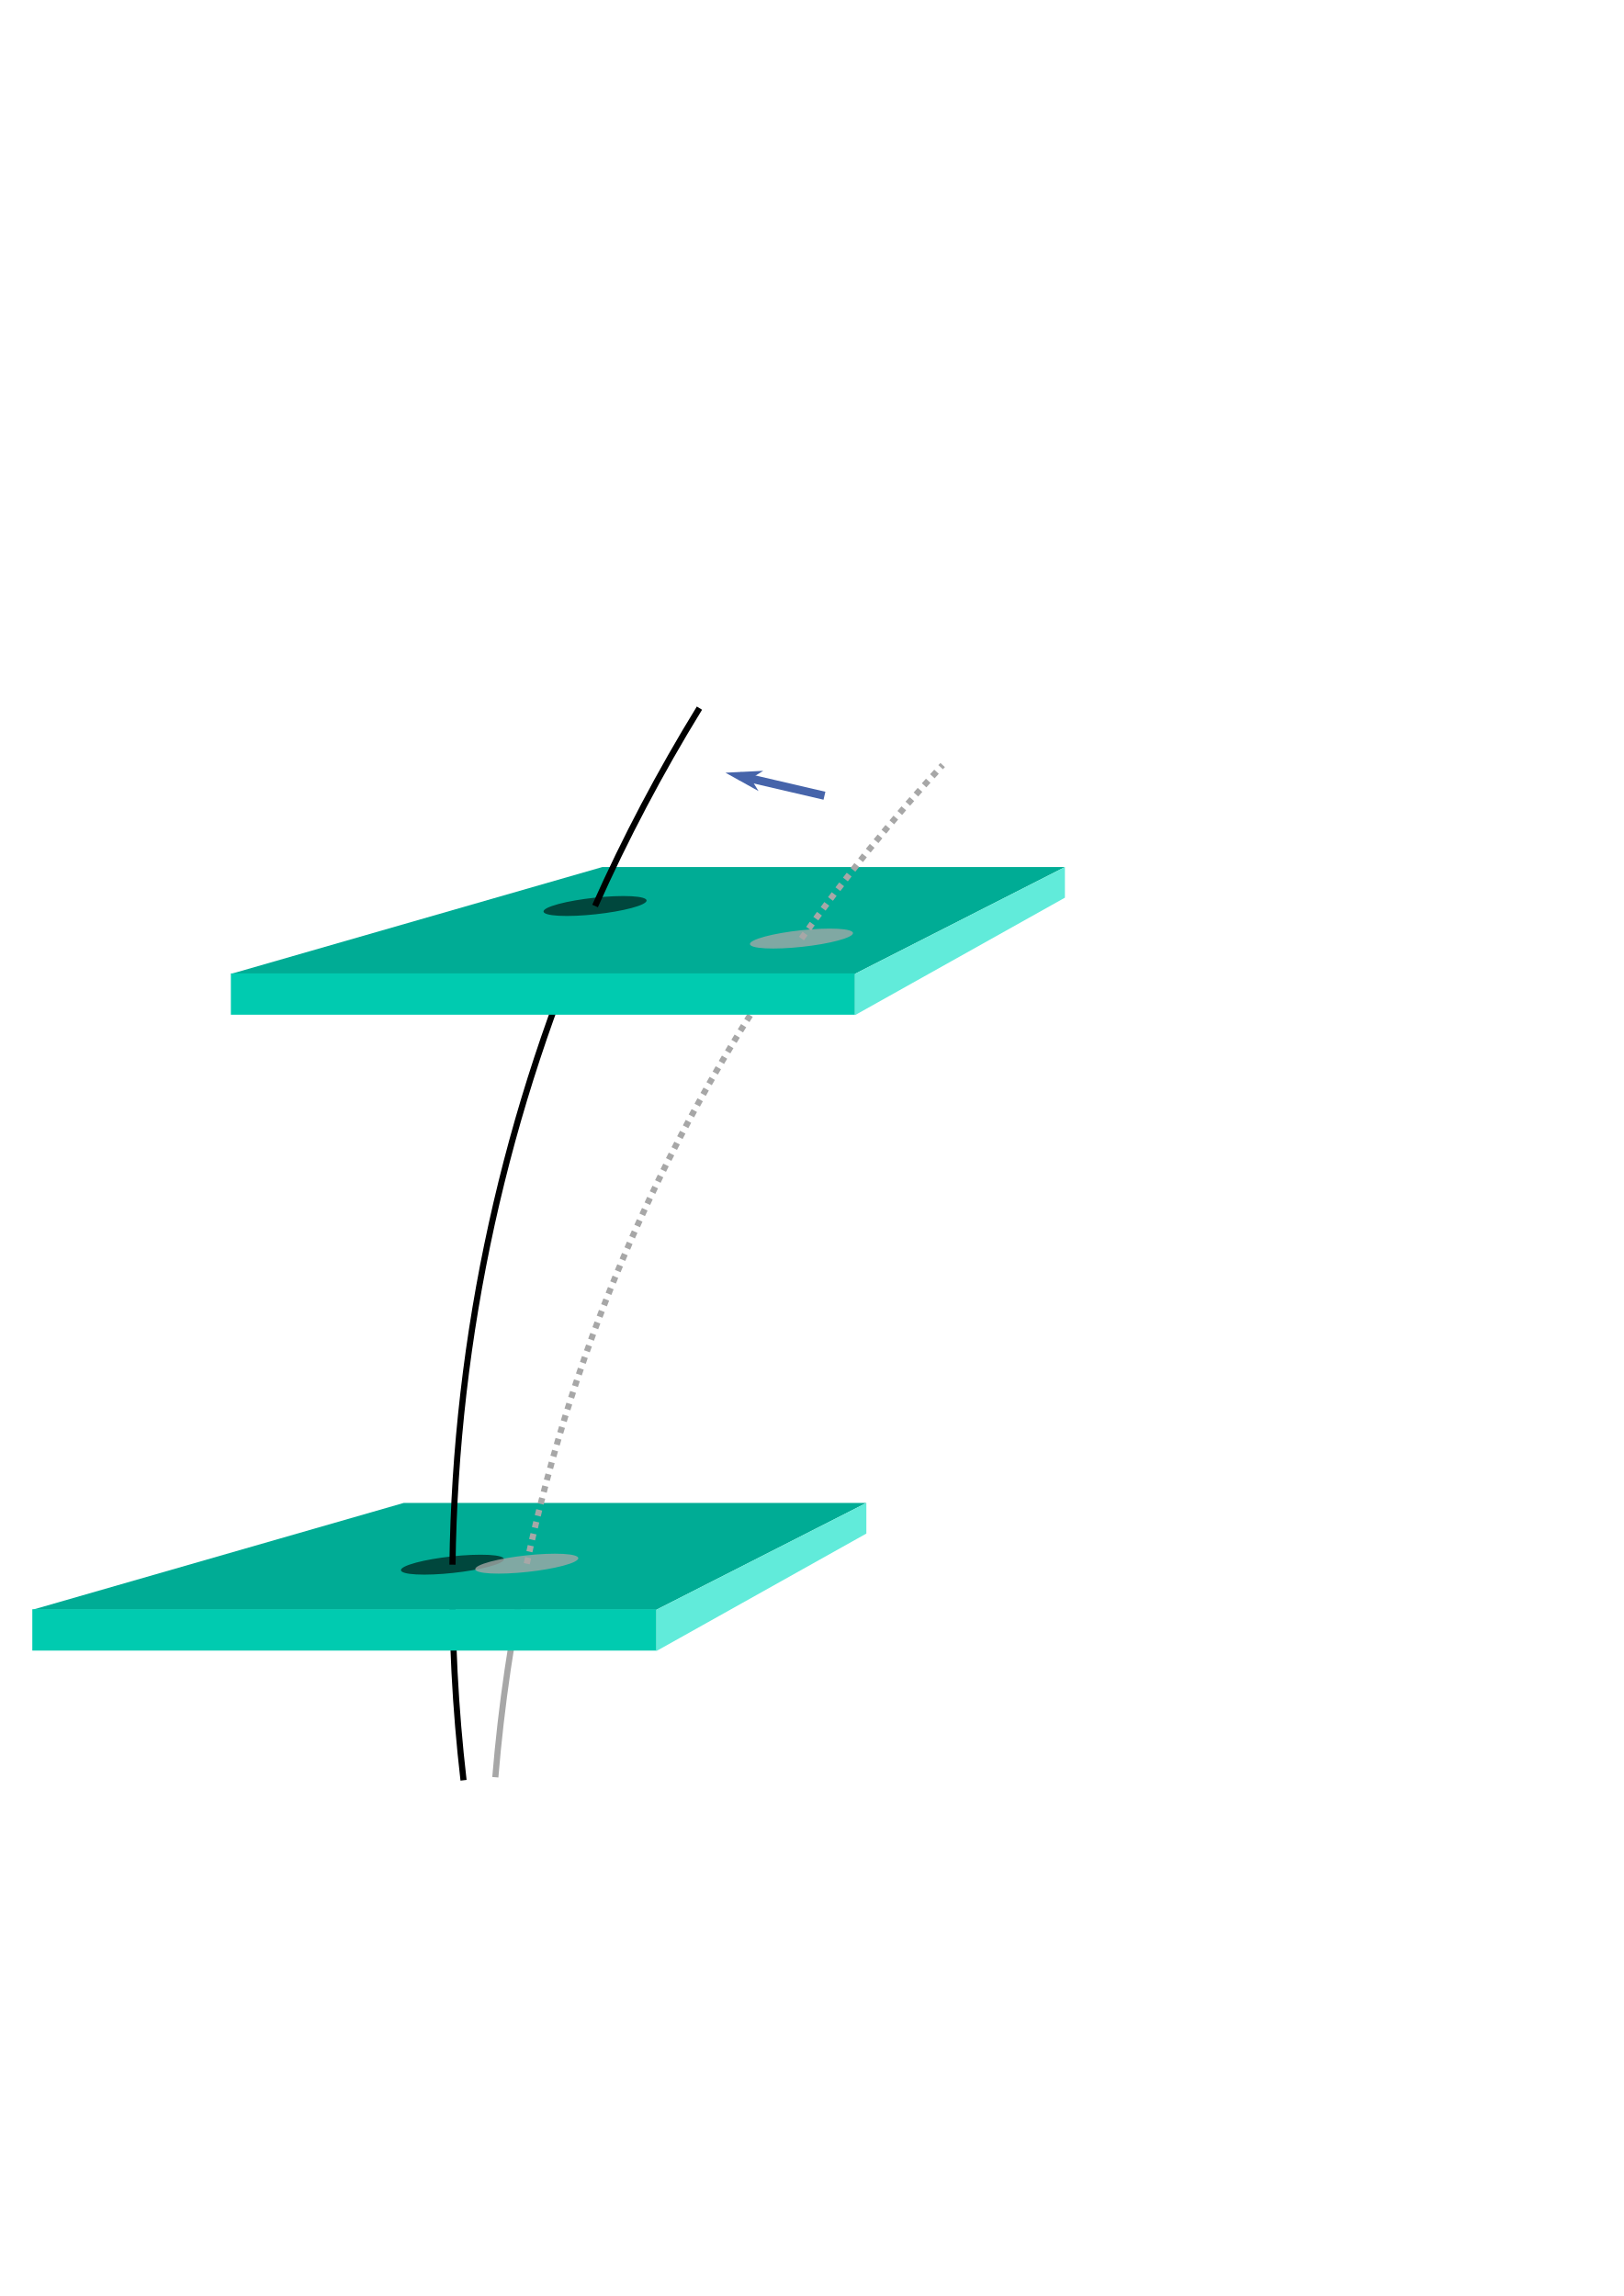
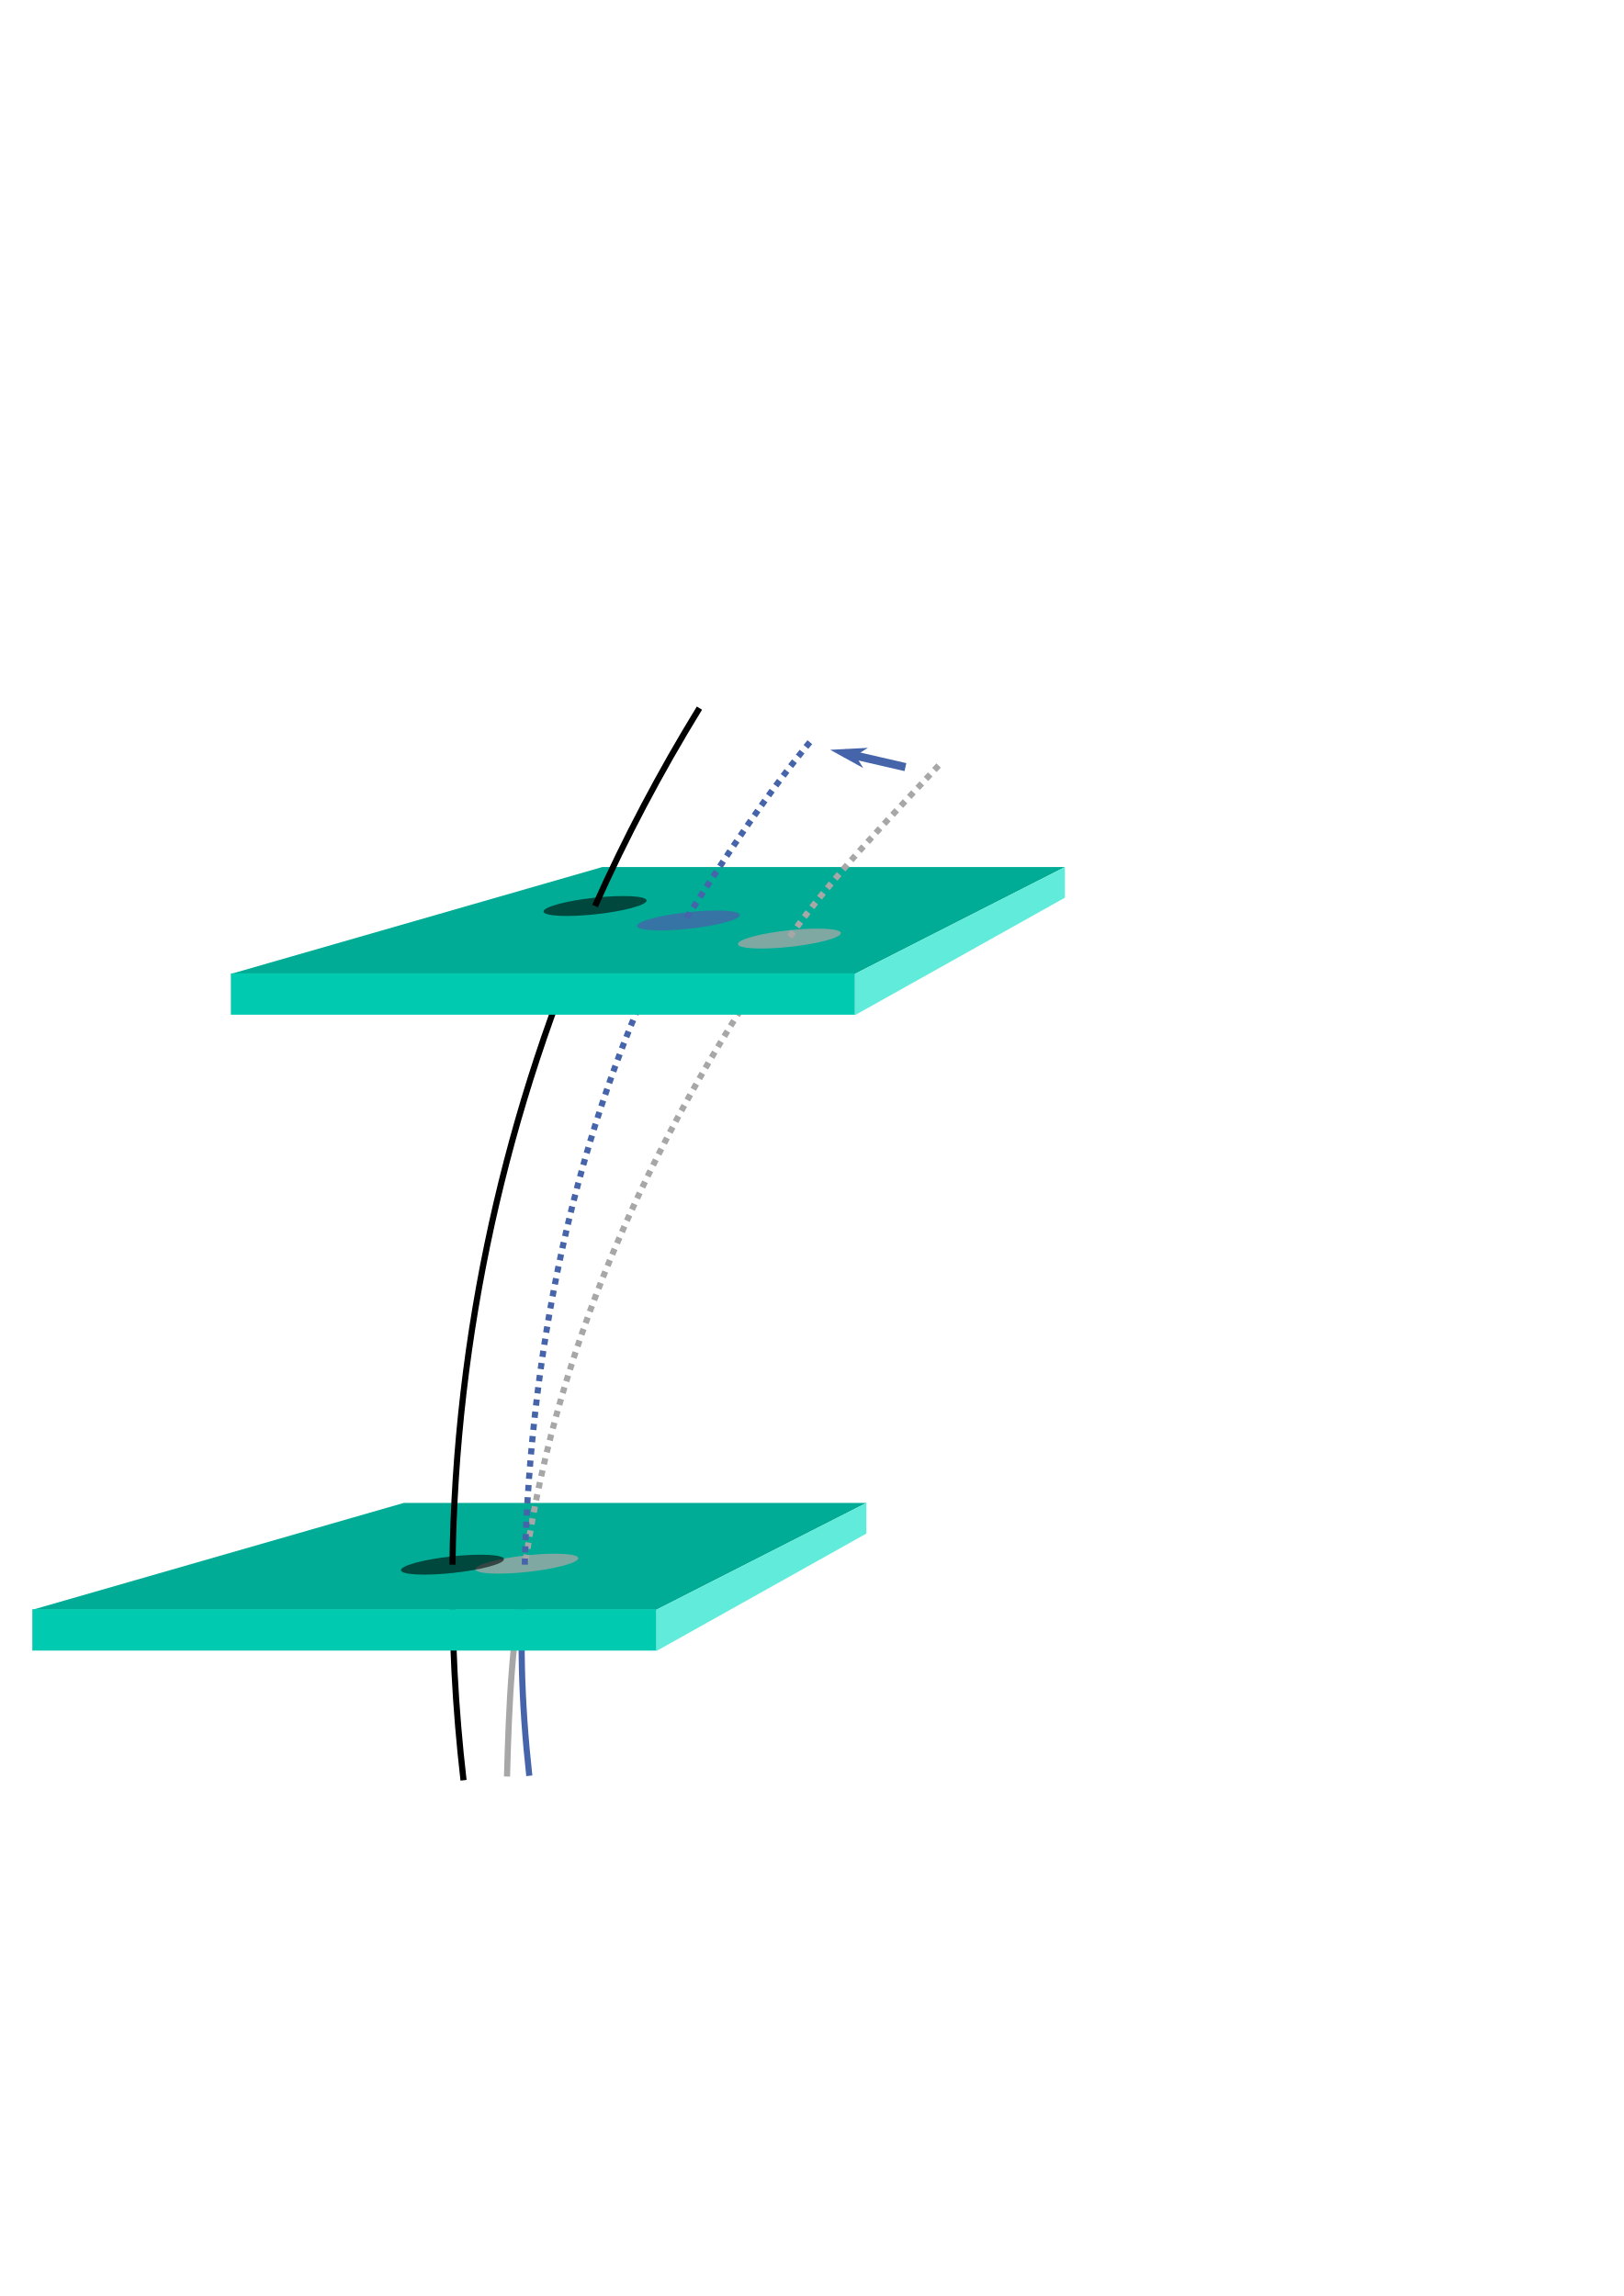
<svg xmlns="http://www.w3.org/2000/svg" width="210mm" height="297mm" id="svg3948" version="1.1">
  <defs id="defs3950">
    <marker style="overflow:visible;" id="Arrow1Send" refX="0.0" refY="0.0" orient="auto">
      <path transform="scale(0.2) rotate(180) translate(6,0)" style="fill-rule:evenodd;stroke:#000000;stroke-width:1.0pt;" d="M 0.0,0.0 L 5.0,-5.0 L -12.5,0.0 L 5.0,5.0 L 0.0,0.0 z " id="path4775" />
    </marker>
    <marker style="overflow:visible;" id="Arrow1Mend" refX="0.0" refY="0.0" orient="auto">
      <path transform="scale(0.4) rotate(180) translate(10,0)" style="fill-rule:evenodd;stroke:#000000;stroke-width:1.0pt;" d="M 0.0,0.0 L 5.0,-5.0 L -12.5,0.0 L 5.0,5.0 L 0.0,0.0 z " id="path4769" />
    </marker>
    <marker style="overflow:visible;" id="Arrow1Lend" refX="0.0" refY="0.0" orient="auto">
      <path transform="scale(0.8) rotate(180) translate(12.5,0)" style="fill-rule:evenodd;stroke:#000000;stroke-width:1.0pt;" d="M 0.0,0.0 L 5.0,-5.0 L -12.5,0.0 L 5.0,5.0 L 0.0,0.0 z " id="path4763" />
    </marker>
    <marker style="overflow:visible;" id="Arrow1Sendc" refX="0.0" refY="0.0" orient="auto">
      <path transform="scale(0.2) rotate(180) translate(6,0)" style="stroke:#4664aa;stroke-width:1.0pt;fill:#4664aa;fill-rule:evenodd" d="M 0.0,0.0 L 5.0,-5.0 L -12.5,0.0 L 5.0,5.0 L 0.0,0.0 z " id="path5783" />
    </marker>
  </defs>
  <g id="layer1">
-     <path id="path4745" d="m 242.123,868.899 c 2.904,-35.255 8.058,-70.125 15.38,-104.421" style="fill:none;stroke:#a7a7a7;stroke-width:3;stroke-opacity:1" />
+     <path style="fill:none;stroke:#4664aa;stroke-width:3;stroke-opacity:1" d="m 258.735,868.185 c -3.882,-35.255 -5.079,-71.092 -2.043,-104.316" id="path3103" />
+     <path id="path4745" d="m 247.842,868.542 c 0.94,-35.612 2.339,-69.768 9.66,-104.064" style="fill:none;stroke:#a7a7a7;stroke-width:3;stroke-opacity:1" />
    <path id="path4715" style="fill:none;stroke:#000000;stroke-opacity:1;stroke-width:1.089" d="m 549.489,758.477 c -1.477,-12.753 -2.126,-25.53 -1.962,-38.257" transform="matrix(2.75531,0,0,2.75531,-1287.427,-1219.465)" />
    <g transform="translate(-36.06621,-0.2516886)" id="g4720">
      <path id="path4093" style="fill:#00ac95;fill-opacity:1;fill-rule:evenodd;stroke:none" d="m 51.862,787.282 305.011,0 102.686,-52.246 -226.137,0 z" />
      <path id="path4095" style="fill:#61ebda;fill-opacity:1;fill-rule:evenodd;stroke:none" d="m 356.873,787.282 0,20.199 102.686,-57.47 0,-14.976 z" />
      <path id="path4097" style="fill:#00cbb0;fill-opacity:1;fill-rule:evenodd;stroke:none" d="m 51.862,787.029 305.011,0 0,20.199 -305.011,0 z" />
    </g>
+     <path id="path5766" d="m 236.43,764.478 c -7.624,2.691 -4.37,4.872 7.268,4.872 11.638,0 27.253,-2.181 34.877,-4.872 7.624,-2.691 4.37,-4.872 -7.268,-4.872 -11.638,0 -27.253,2.181 -34.877,4.872 0,0 0,0 0,0" style="fill:#a7a7a7;fill-opacity:0.765;stroke:none" />
+     <path id="path4750" d="M 256.967,763.05 C 272.915,652.854 322.161,549.264 386.24,457.255" style="fill:none;stroke:#a7a7a7;stroke-width:3;stroke-miterlimit:4;stroke-opacity:1;stroke-dasharray:3, 3;stroke-dashoffset:0" />
+     <path style="fill:#000000;fill-opacity:0.588;stroke:none" d="m 200.107,764.967 c -7.624,2.691 -4.37,4.872 7.268,4.872 11.638,0 27.253,-2.181 34.877,-4.872 7.624,-2.691 4.37,-4.872 -7.268,-4.872 -11.638,0 -27.253,2.181 -34.877,4.872 0,0 0,0 0,0" id="path5026-7" />
+     <path style="fill:none;stroke:#4664aa;stroke-width:3;stroke-miterlimit:4;stroke-opacity:1;stroke-dasharray:3, 3;stroke-dashoffset:0" d="m 256.522,764.958 c 2.797,-112.008 26.94,-222.519 77.031,-317.967" id="path3099" />
    <path transform="matrix(2.75531,0,0,2.75531,-1287.427,-1219.465)" d="m 547.527,720.221 c 0.523,-40.759 9.376,-81.005 26.023,-118.325" style="fill:none;stroke:#000000;stroke-opacity:1;stroke-width:1.089" id="path4642" />
-     <path id="path4750" d="M 257.503,764.478 C 280.951,654.64 326.625,550.692 391.775,458.862" style="fill:none;stroke:#a7a7a7;stroke-width:3;stroke-opacity:1;stroke-miterlimit:4;stroke-dasharray:3,3;stroke-dashoffset:0" />
    <g transform="translate(60.98913,-311.1327)" id="g4725">
      <path d="m 51.862,787.282 305.011,0 102.686,-52.246 -226.137,0 z" style="fill:#00ac95;fill-opacity:1;fill-rule:evenodd;stroke:none" id="path4727" />
      <path d="m 356.873,787.282 0,20.199 102.686,-57.47 0,-14.976 z" style="fill:#61ebda;fill-opacity:1;fill-rule:evenodd;stroke:none" id="path4729" />
      <path d="m 51.862,787.029 305.011,0 0,20.199 -305.011,0 z" style="fill:#00cbb0;fill-opacity:1;fill-rule:evenodd;stroke:none" id="path4731" />
    </g>
    <path id="path4733" style="fill:none;stroke:#000000;stroke-width:3;stroke-opacity:1" d="m 290.881,442.946 c 14.791,-33.16 31.815,-65.481 51.023,-96.741" />
-     <path id="path4752" d="m 391.775,458.862 c 21.009,-29.613 44.044,-57.966 69.011,-84.85" style="fill:none;stroke:#a7a7a7;stroke-width:3;stroke-opacity:1;stroke-miterlimit:4;stroke-dasharray:3,3;stroke-dashoffset:0" />
-     <path id="path4754" d="M 403.009,389.036 C 361.581,379.393 361.581,379.393 361.581,379.393" style="stroke-linejoin:miter;marker-end:url(#Arrow1Sendc);stroke-opacity:1;stroke:#4664aa;stroke-linecap:butt;stroke-width:4;fill:none" />
-     <path style="fill:#000000;fill-opacity:0.588;stroke:none" d="m 200.107,764.967 c -7.624,2.691 -4.37,4.872 7.268,4.872 11.638,0 27.253,-2.181 34.877,-4.872 7.624,-2.691 4.37,-4.872 -7.268,-4.872 -11.638,0 -27.253,2.181 -34.877,4.872 0,0 0,0 0,0" id="path5026-7" />
+     <path id="path4752" d="m 386.061,457.969 c 21.009,-29.613 48.33,-57.43 73.297,-84.315" style="fill:none;stroke:#a7a7a7;stroke-width:3;stroke-miterlimit:4;stroke-opacity:1;stroke-dasharray:3, 3;stroke-dashoffset:0" />
+     <path id="path4754" d="m 442.59,375.047 -29.812,-6.865" style="fill:none;stroke:#4664aa;stroke-width:4;stroke-linecap:butt;stroke-linejoin:miter;stroke-opacity:1;marker-end:url(#Arrow1Sendc)" />
    <path id="path5764" d="m 269.808,442.946 c -7.624,2.691 -4.37,4.872 7.268,4.872 11.638,0 27.253,-2.181 34.877,-4.872 7.624,-2.691 4.37,-4.872 -7.268,-4.872 -11.638,0 -27.253,2.181 -34.877,4.872 0,0 0,0 0,0" style="fill:#000000;fill-opacity:0.588;stroke:none" />
-     <path id="path5766" d="m 236.43,764.478 c -7.624,2.691 -4.37,4.872 7.268,4.872 11.638,0 27.253,-2.181 34.877,-4.872 7.624,-2.691 4.37,-4.872 -7.268,-4.872 -11.638,0 -27.253,2.181 -34.877,4.872 0,0 0,0 0,0" style="fill:#a7a7a7;fill-opacity:0.765;stroke:none" />
-     <path style="fill:#a7a7a7;fill-opacity:0.765;stroke:none" d="m 370.703,458.862 c -7.624,2.691 -4.37,4.872 7.268,4.872 11.638,0 27.253,-2.181 34.877,-4.872 7.624,-2.691 4.37,-4.872 -7.268,-4.872 -11.638,0 -27.253,2.181 -34.877,4.872 0,0 0,0 0,0" id="path5768" />
+     <path style="fill:#a7a7a7;fill-opacity:0.765;stroke:none" d="m 364.81,458.862 c -7.624,2.691 -4.37,4.872 7.268,4.872 11.638,0 27.253,-2.181 34.877,-4.872 7.624,-2.691 4.37,-4.872 -7.268,-4.872 -11.638,0 -27.253,2.181 -34.877,4.872 0,0 0,0 0,0" id="path5768" />
+     <path style="fill:none;stroke:#4664aa;stroke-width:3;stroke-miterlimit:4;stroke-opacity:1;stroke-dasharray:3, 3;stroke-dashoffset:0" d="m 335.627,448.763 c 18.866,-29.613 39.044,-60.645 61.868,-87.886" id="path3095" />
+     <path id="path3097" d="m 315.461,450.026 c -7.624,2.691 -4.37,4.872 7.268,4.872 11.638,0 27.253,-2.181 34.877,-4.872 7.624,-2.691 4.37,-4.872 -7.268,-4.872 -11.638,0 -27.253,2.181 -34.877,4.872 0,0 0,0 0,0" style="fill:#4664aa;fill-opacity:0.765;stroke:none" />
  </g>
</svg>
